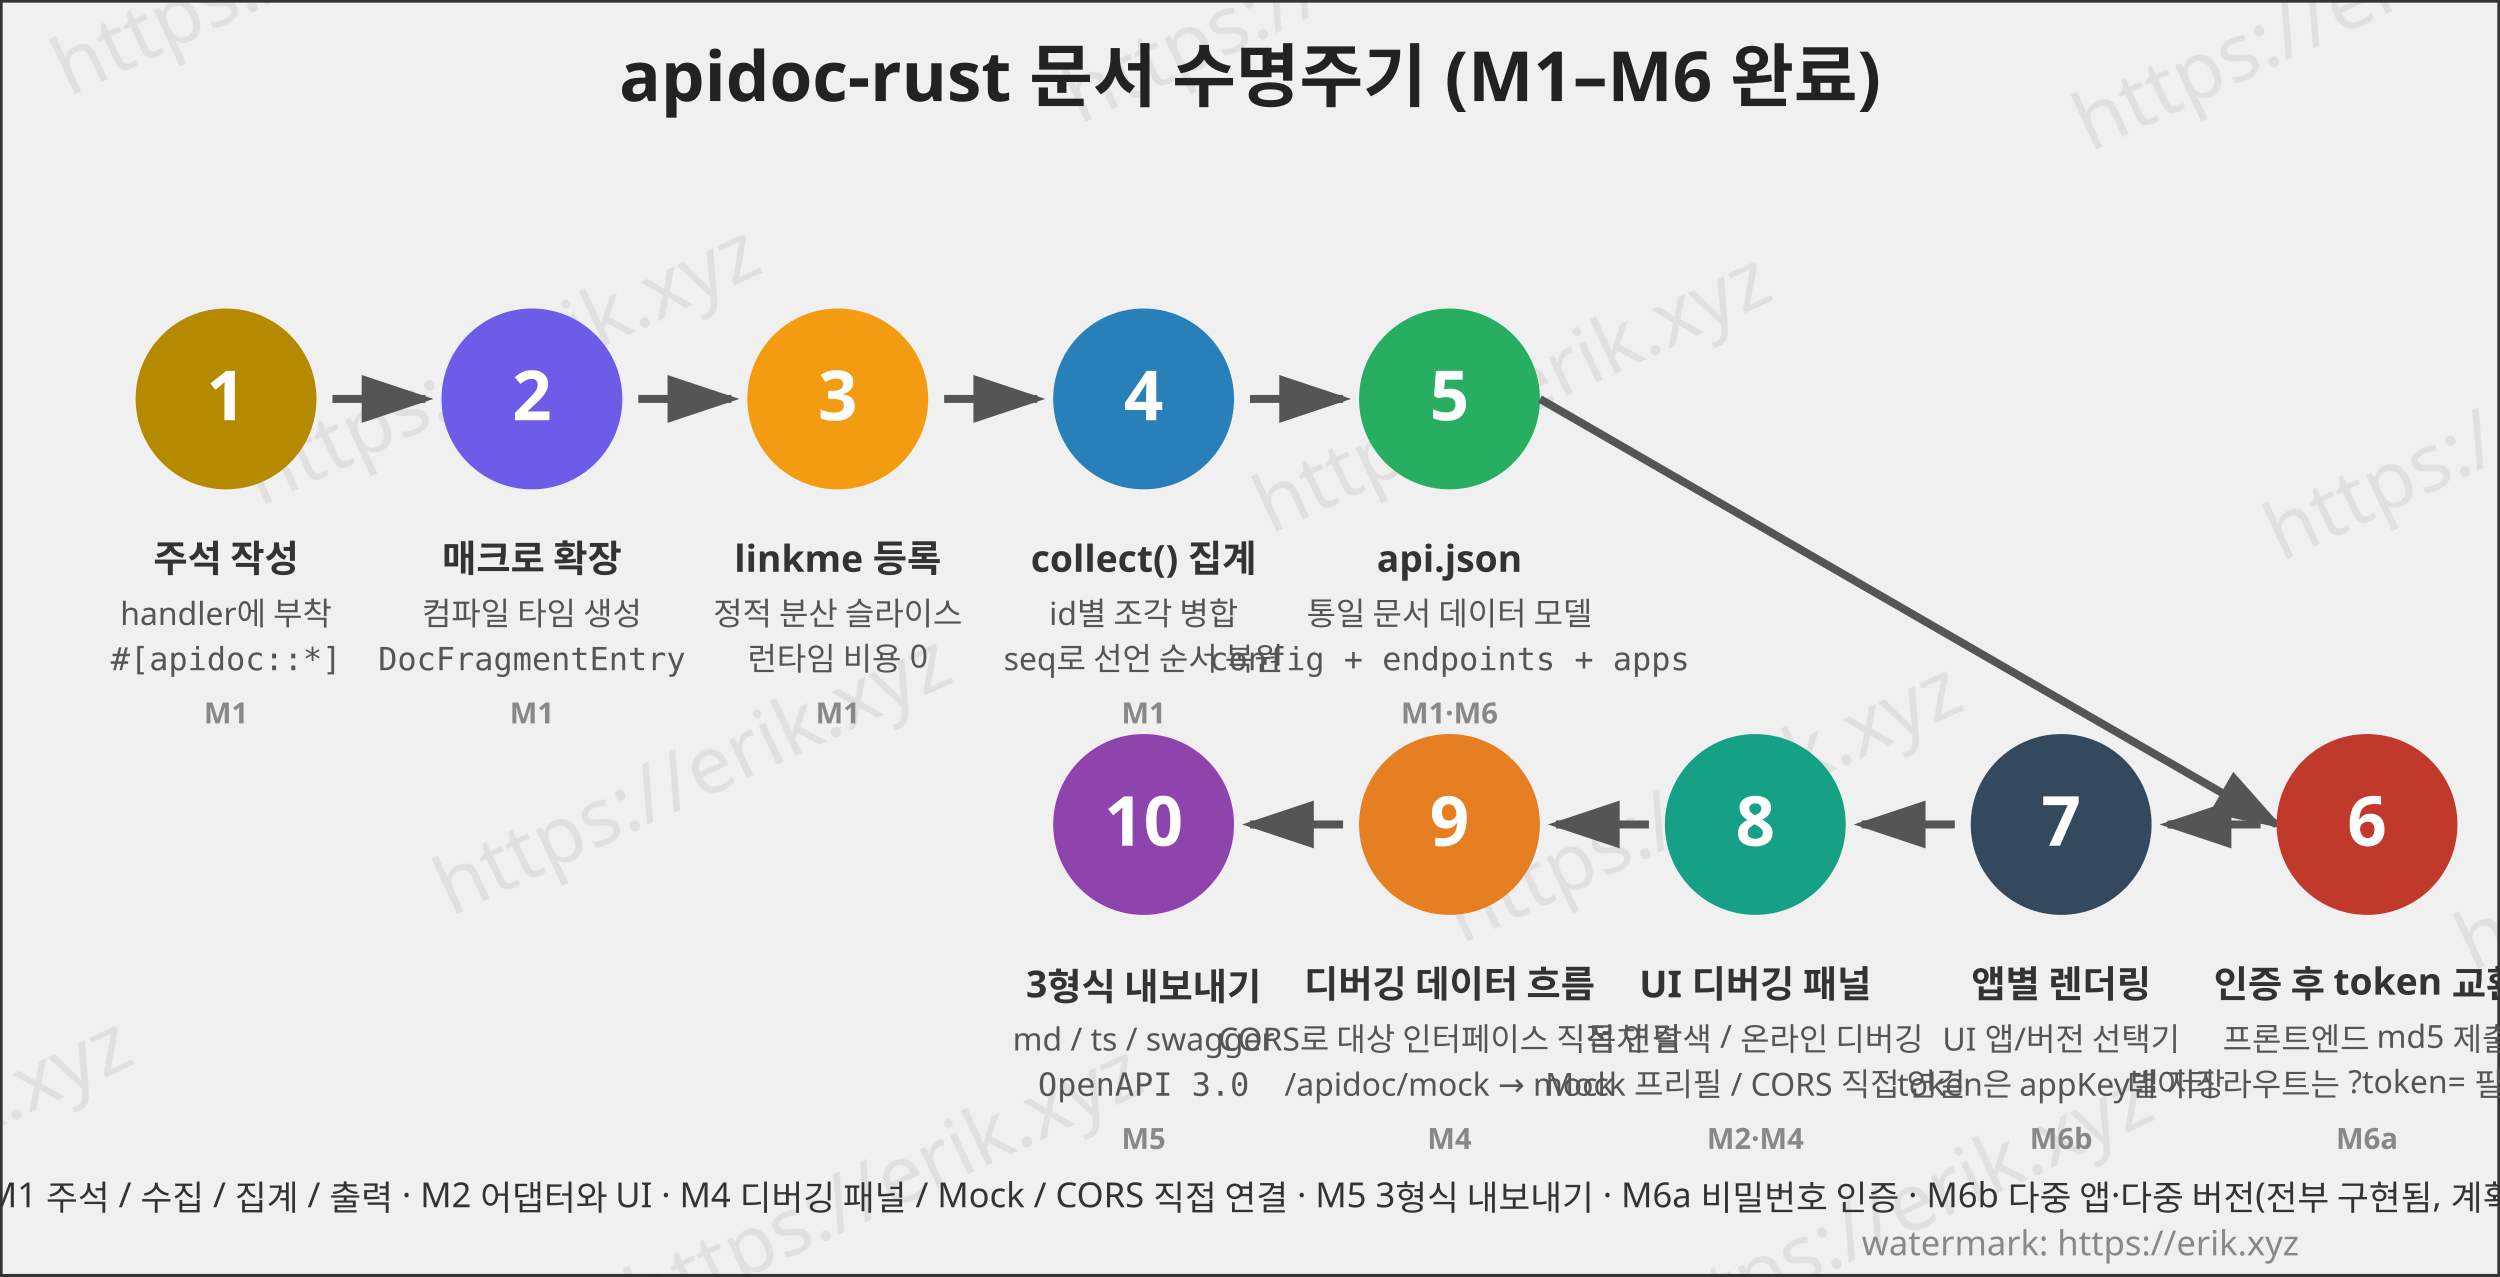
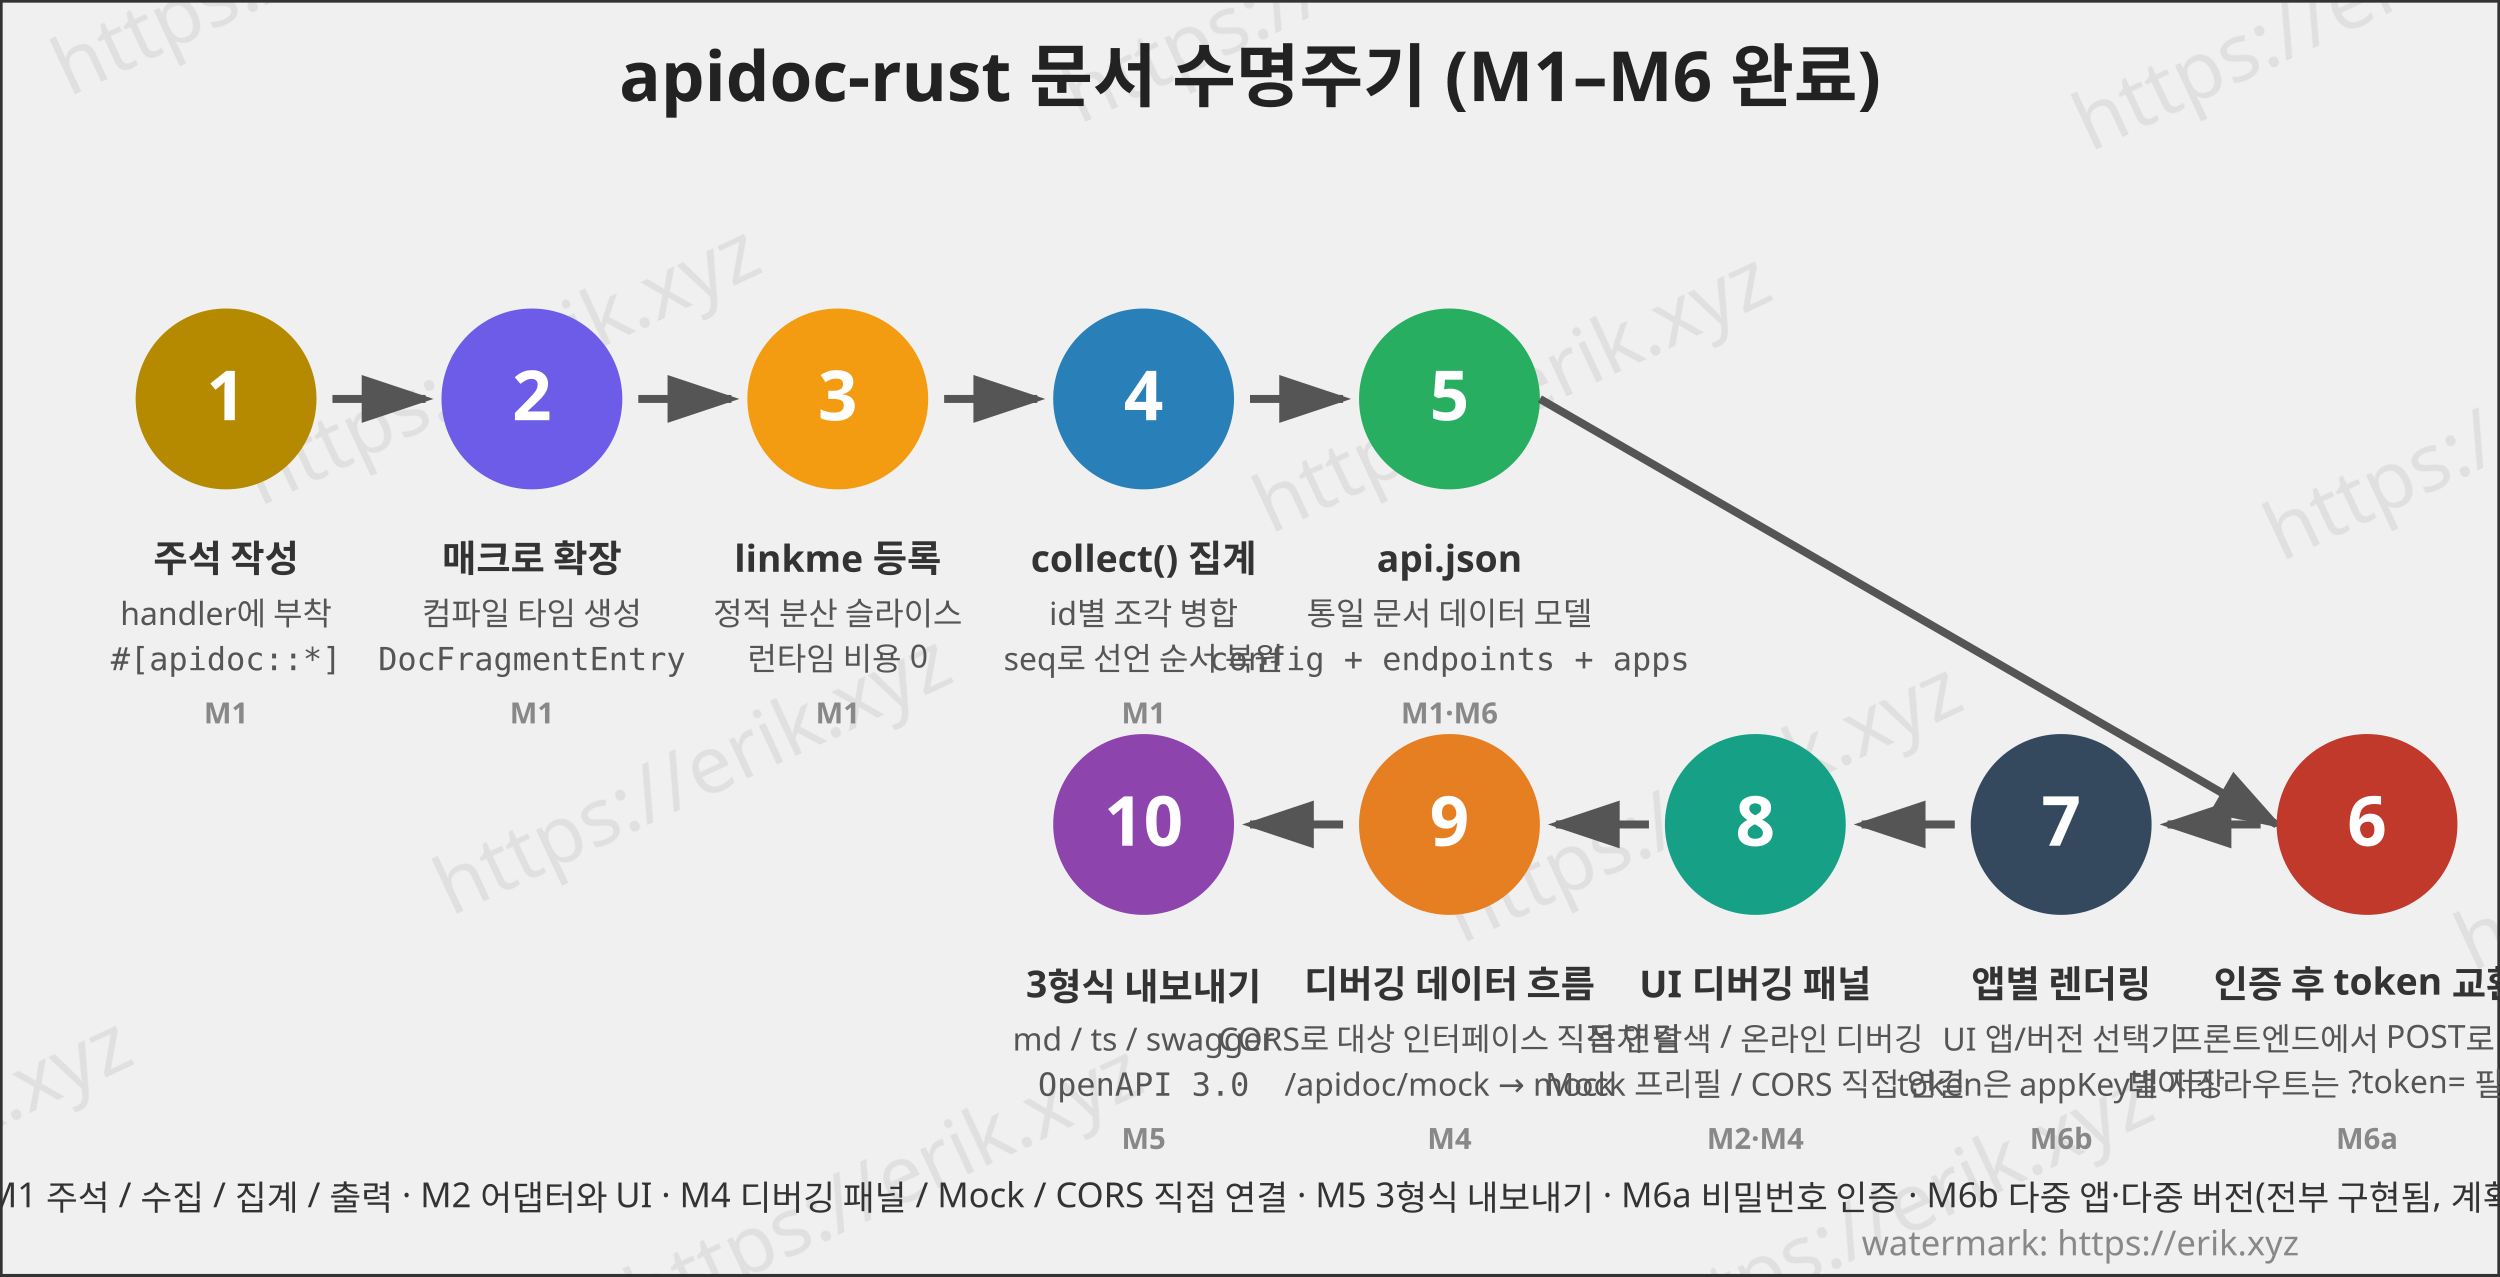
<svg xmlns="http://www.w3.org/2000/svg" viewBox="0 0 940 480" font-family="sans-serif">
  <defs>
    <pattern id="wm" width="340" height="170" patternUnits="userSpaceOnUse" patternTransform="rotate(-25)">
      <text x="8" y="44" font-size="30" fill="#888888" opacity="0.15">https://erik.xyz</text>
    </pattern>
    <marker id="arrow" markerWidth="10" markerHeight="10" refX="8" refY="3" orient="auto">
      <path d="M0,0 L0,6 L9,3 z" fill="#555" />
    </marker>
  </defs>
  <rect width="940" height="480" fill="url(#wm)" />
  <rect x="0" y="0" width="940" height="480" fill="none" stroke="#333" stroke-width="2" />
  <text x="470" y="38" text-anchor="middle" font-size="26" font-weight="bold" fill="#222">apidoc-rust 문서 수명주기 (M1–M6 완료)</text>
  <circle cx="85" cy="150" r="34" fill="#b58900" />
  <text x="85" y="158" text-anchor="middle" font-size="26" fill="#fff" font-weight="bold">1</text>
  <text x="85" y="215" text-anchor="middle" font-size="14" font-weight="bold" fill="#333">주석 작성</text>
  <text x="85" y="235" text-anchor="middle" font-size="12" fill="#555">handler에 부착</text>
  <text x="85" y="252" text-anchor="middle" font-size="12" fill="#555" font-family="monospace">#[apidoc::*]</text>
  <text x="85" y="272" text-anchor="middle" font-size="11" fill="#888" font-weight="bold">M1</text>
  <line x1="125" y1="150" x2="160" y2="150" stroke="#555" stroke-width="3" marker-end="url(#arrow)" />
  <circle cx="200" cy="150" r="34" fill="#6c5ce7" />
  <text x="200" y="158" text-anchor="middle" font-size="26" fill="#fff" font-weight="bold">2</text>
  <text x="200" y="215" text-anchor="middle" font-size="14" font-weight="bold" fill="#333">매크로 확장</text>
  <text x="200" y="235" text-anchor="middle" font-size="12" fill="#555">컴파일 타임 생성</text>
  <text x="200" y="252" text-anchor="middle" font-size="12" fill="#555" font-family="monospace">DocFragmentEntry</text>
  <text x="200" y="272" text-anchor="middle" font-size="11" fill="#888" font-weight="bold">M1</text>
  <line x1="240" y1="150" x2="275" y2="150" stroke="#555" stroke-width="3" marker-end="url(#arrow)" />
  <circle cx="315" cy="150" r="34" fill="#f39c12" />
  <text x="315" y="158" text-anchor="middle" font-size="26" fill="#fff" font-weight="bold">3</text>
  <text x="315" y="215" text-anchor="middle" font-size="14" font-weight="bold" fill="#333">linkme 등록</text>
  <text x="315" y="235" text-anchor="middle" font-size="12" fill="#555">정적 분산 슬라이스</text>
  <text x="315" y="252" text-anchor="middle" font-size="12" fill="#555">런타임 비용 0</text>
  <text x="315" y="272" text-anchor="middle" font-size="11" fill="#888" font-weight="bold">M1</text>
  <line x1="355" y1="150" x2="390" y2="150" stroke="#555" stroke-width="3" marker-end="url(#arrow)" />
  <circle cx="430" cy="150" r="34" fill="#2980b9" />
  <text x="430" y="158" text-anchor="middle" font-size="26" fill="#fff" font-weight="bold">4</text>
  <text x="430" y="215" text-anchor="middle" font-size="14" font-weight="bold" fill="#333">collect() 집계</text>
  <text x="430" y="235" text-anchor="middle" font-size="12" fill="#555">id별 조각 병합</text>
  <text x="430" y="252" text-anchor="middle" font-size="12" fill="#555">seq로 선언 순서 복원</text>
  <text x="430" y="272" text-anchor="middle" font-size="11" fill="#888" font-weight="bold">M1</text>
  <line x1="470" y1="150" x2="505" y2="150" stroke="#555" stroke-width="3" marker-end="url(#arrow)" />
  <circle cx="545" cy="150" r="34" fill="#27ae60" />
  <text x="545" y="158" text-anchor="middle" font-size="26" fill="#fff" font-weight="bold">5</text>
  <text x="545" y="215" text-anchor="middle" font-size="14" font-weight="bold" fill="#333">api.json</text>
  <text x="545" y="235" text-anchor="middle" font-size="12" fill="#555">통일 문서 데이터 모델</text>
  <text x="545" y="252" text-anchor="middle" font-size="12" fill="#555" font-family="monospace">config + endpoints + apps</text>
  <text x="545" y="272" text-anchor="middle" font-size="11" fill="#888" font-weight="bold">M1·M6</text>
  <line x1="579" y1="150" x2="856" y2="310" stroke="#555" stroke-width="3" marker-end="url(#arrow)" />
  <circle cx="890" cy="310" r="34" fill="#c0392b" />
  <text x="890" y="318" text-anchor="middle" font-size="26" fill="#fff" font-weight="bold">6</text>
  <text x="890" y="375" text-anchor="middle" font-size="14" font-weight="bold" fill="#333">인증 후 token 교환</text>
-   <text x="890" y="395" text-anchor="middle" font-size="12" fill="#555">프론트엔드 md5 제출</text>
+   <text x="890" y="395" text-anchor="middle" font-size="12" fill="#555">프론트엔드에서 POST로 전송</text>
  <text x="890" y="412" text-anchor="middle" font-size="12" fill="#555">데이터 라우트는 ?token= 필요(401)</text>
  <text x="890" y="432" text-anchor="middle" font-size="11" fill="#888" font-weight="bold">M6a</text>
  <line x1="850" y1="310" x2="815" y2="310" stroke="#555" stroke-width="3" marker-end="url(#arrow)" />
  <circle cx="775" cy="310" r="34" fill="#34495e" />
  <text x="775" y="318" text-anchor="middle" font-size="26" fill="#fff" font-weight="bold">7</text>
  <text x="775" y="375" text-anchor="middle" font-size="14" font-weight="bold" fill="#333">앱별 렌더링</text>
  <text x="775" y="395" text-anchor="middle" font-size="12" fill="#555">UI 앱/버전 선택기</text>
  <text x="775" y="412" text-anchor="middle" font-size="12" fill="#555">token은 appKey별 저장</text>
  <text x="775" y="432" text-anchor="middle" font-size="11" fill="#888" font-weight="bold">M6b</text>
  <line x1="735" y1="310" x2="700" y2="310" stroke="#555" stroke-width="3" marker-end="url(#arrow)" />
  <circle cx="660" cy="310" r="34" fill="#16a085" />
  <text x="660" y="318" text-anchor="middle" font-size="26" fill="#fff" font-weight="bold">8</text>
  <text x="660" y="375" text-anchor="middle" font-size="14" font-weight="bold" fill="#333">UI 디버깅 패널</text>
  <text x="660" y="395" text-anchor="middle" font-size="12" fill="#555">목차 탐색 / 온라인 디버깅</text>
  <text x="660" y="412" text-anchor="middle" font-size="12" fill="#555">Mock 프리필 / CORS 직접 연결</text>
  <text x="660" y="432" text-anchor="middle" font-size="11" fill="#888" font-weight="bold">M2·M4</text>
  <line x1="620" y1="310" x2="585" y2="310" stroke="#555" stroke-width="3" marker-end="url(#arrow)" />
  <circle cx="545" cy="310" r="34" fill="#e67e22" />
  <text x="545" y="318" text-anchor="middle" font-size="26" fill="#fff" font-weight="bold">9</text>
  <text x="545" y="375" text-anchor="middle" font-size="14" font-weight="bold" fill="#333">디버깅 데이터 흐름</text>
  <text x="545" y="395" text-anchor="middle" font-size="12" fill="#555">CORS로 대상 인터페이스 직접 연결</text>
  <text x="545" y="412" text-anchor="middle" font-size="12" fill="#555">/apidoc/mock → mock</text>
  <text x="545" y="432" text-anchor="middle" font-size="11" fill="#888" font-weight="bold">M4</text>
  <line x1="505" y1="310" x2="470" y2="310" stroke="#555" stroke-width="3" marker-end="url(#arrow)" />
  <circle cx="430" cy="310" r="34" fill="#8e44ad" />
  <text x="430" y="318" text-anchor="middle" font-size="26" fill="#fff" font-weight="bold">10</text>
  <text x="430" y="375" text-anchor="middle" font-size="14" font-weight="bold" fill="#333">3형식 내보내기</text>
  <text x="430" y="395" text-anchor="middle" font-size="12" fill="#555">md / ts / swagger</text>
  <text x="430" y="412" text-anchor="middle" font-size="12" fill="#555" font-family="monospace">OpenAPI 3.0</text>
  <text x="430" y="432" text-anchor="middle" font-size="11" fill="#888" font-weight="bold">M5</text>
  <text x="470" y="455" text-anchor="middle" font-size="13" fill="#333">단계 표시: M1 주석 / 수집 / 집계 / 출력 · M2 어댑터와 UI · M4 디버깅 패널 / Mock / CORS 직접 연결 · M5 3형식 내보내기 · M6a 비밀번호 인증 · M6b 다중 앱·다중 버전(전부 구현됨, 계획 항목 없음)</text>
  <text x="700" y="472" font-size="13" fill="#888">watermark: https://erik.xyz</text>
</svg>
